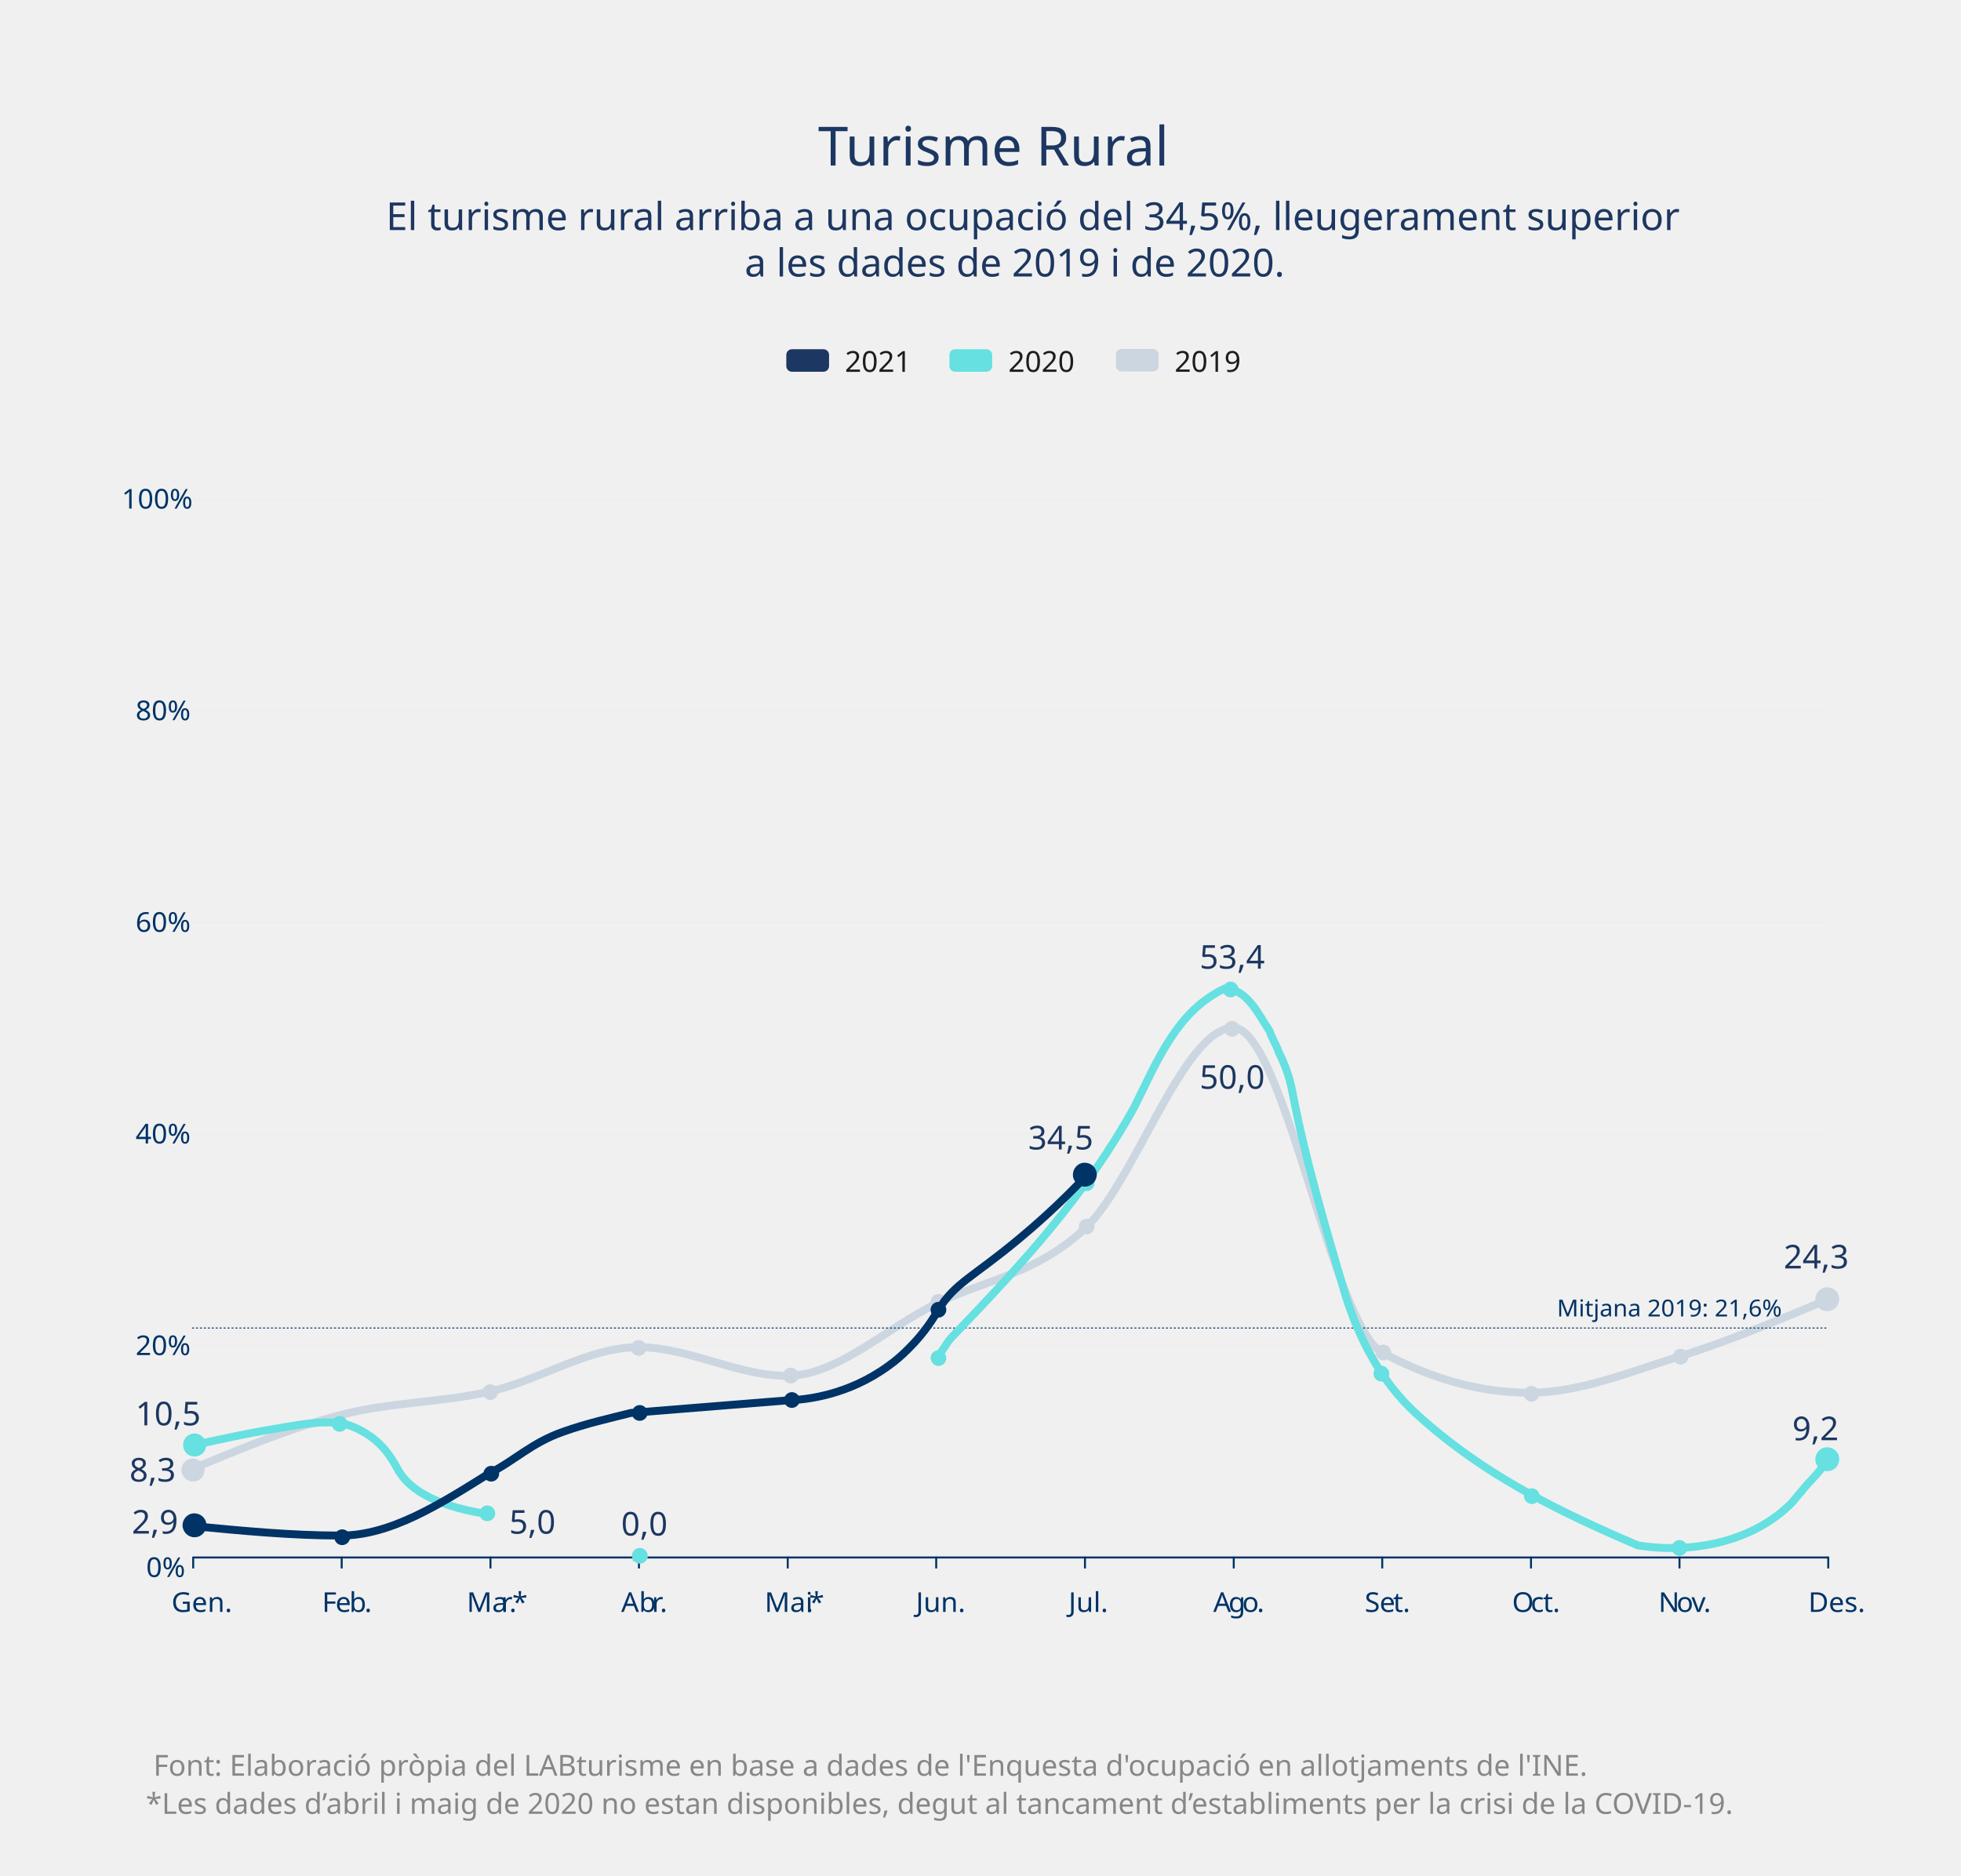
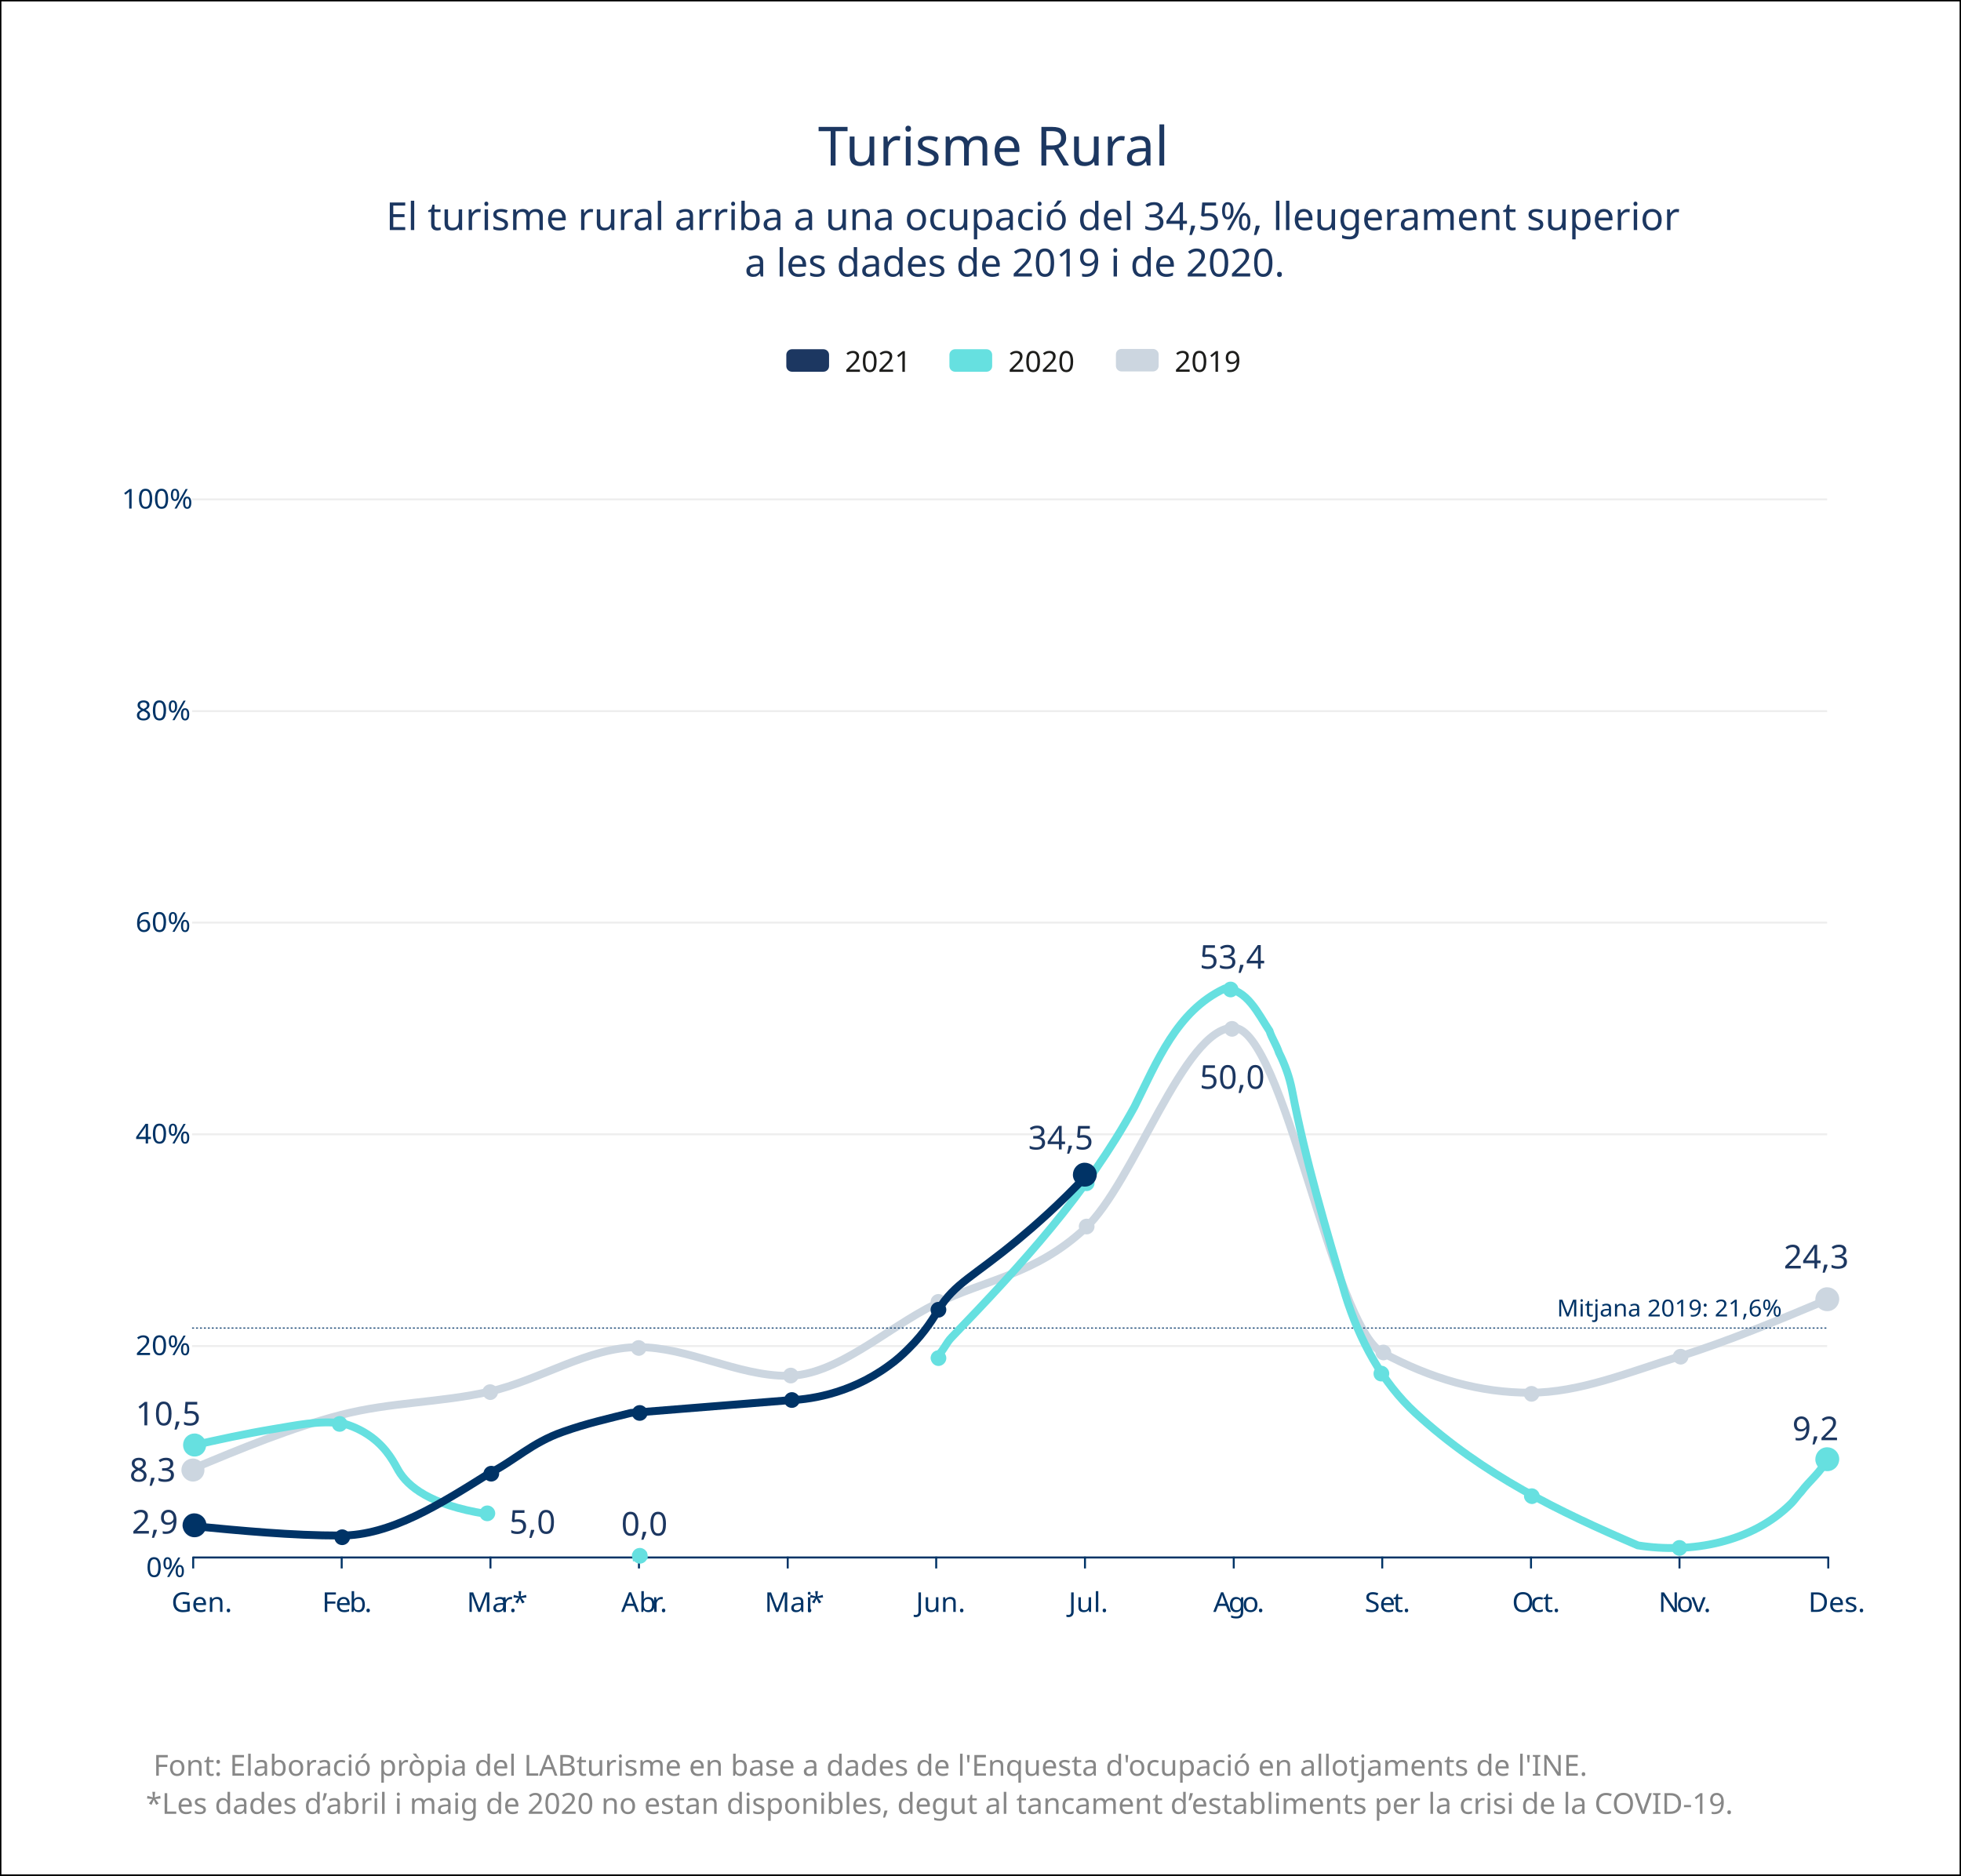
<svg xmlns="http://www.w3.org/2000/svg" version="1.1" id="Capa_1" x="0px" y="0px" viewBox="0 0 697.3 667.1" style="enable-background:new 0 0 697.3 667.1;" xml:space="preserve">
  <style type="text/css">
- 	.st0{fill:#1C3761;}
- 	.st1{font-family:'OpenSans-Bold';}
- 	.st2{font-size:19.23px;}
- 	.st3{enable-background:new    ;}
+ 	.st0{fill:#FFFFFF;stroke:#000000;stroke-miterlimit:10;}
+ 	.st1{fill:#1C3761;}
+ 	.st2{font-family:'OpenSans-Bold';}
+ 	.st3{font-size:19.23px;}
	.st4{font-family:'OpenSans-Light';}
	.st5{font-size:13.74px;}
	.st6{fill:#66E0E0;}
	.st7{fill:#1D1D1B;}
	.st8{font-family:'OpenSans-SemiBold';}
	.st9{font-size:10.3px;}
	.st10{fill:none;}
	.st11{fill:none;stroke:#EEEEEE;stroke-width:0.701;stroke-dasharray:0;}
	.st12{fill:#003366;}
	.st13{font-family:'SourceSansPro-Regular';}
	.st14{font-size:9.723px;}
	.st15{fill:none;stroke:#003366;stroke-width:0.701;stroke-dasharray:0;}
	.st16{letter-spacing:-1;}
	.st17{fill:none;stroke:#CCD6E0;stroke-width:2.805;}
	.st18{fill:#CCD6E0;}
	.st19{fill:none;stroke:#003366;stroke-width:0.351;stroke-dasharray:0.701,0.701;}
	.st20{font-family:'ArialMT';}
	.st21{font-size:8.334px;}
	.st22{font-size:11.68px;}
	.st23{fill:none;stroke:#66E0E0;stroke-width:2.805;}
	.st24{fill:#878787;}
	.st25{fill:none;stroke:#003366;stroke-width:2.805;}
</style>
-   <text transform="matrix(1 0 0 1 290.8935 58.8674)" class="st0 st1 st2">Turisme Rural</text>
-   <text transform="matrix(1 0 0 1 137.279 81.825)" class="st3">
-     <tspan x="0" y="0" class="st0 st4 st5">El turisme rural arriba a una ocupació del 34,5%, lleugerament superior  </tspan>
-     <tspan x="127.5" y="16.5" class="st0 st4 st5">a les dades de 2019 i de 2020.</tspan>
-   </text>
-   <path class="st0" d="M281.6,124.2h11.2c1.1,0,2,0.9,2,2v4c0,1.1-0.9,2-2,2h-11.2c-1.1,0-2-0.9-2-2v-4  C279.6,125.1,280.5,124.2,281.6,124.2z" />
+   <rect class="st0" width="697.3" height="667.1" />
+   <text transform="matrix(1 0 0 1 290.8935 58.8674)" class="st1 st2 st3">Turisme Rural</text>
+   <text transform="matrix(1 0 0 1 137.279 81.825)" class="st1 st4 st5">El turisme rural arriba a una ocupació del 34,5%, lleugerament superior  </text>
+   <text transform="matrix(1 0 0 1 264.779 98.325)" class="st1 st4 st5">a les dades de 2019 i de 2020.</text>
+   <path class="st1" d="M281.6,124.2h11.2c1.1,0,2,0.9,2,2v4c0,1.1-0.9,2-2,2h-11.2c-1.1,0-2-0.9-2-2v-4  C279.6,125.1,280.5,124.2,281.6,124.2z" />
  <path class="st6" d="M339.6,124.2h11.2c1.1,0,2,0.9,2,2v4c0,1.1-0.9,2-2,2h-11.2c-1.1,0-2-0.9-2-2v-4  C337.6,125.1,338.5,124.2,339.6,124.2z" />
  <text transform="matrix(1 0 0 1 358.5313 132.2465)" class="st7 st8 st9">2020</text>
  <text transform="matrix(1 0 0 1 300.4232 132.2464)" class="st7 st8 st9">2021</text>
  <g id="facets">
    <rect x="68.3" y="177.3" class="st10" width="581.4" height="376.3" />
    <line class="st11" x1="68.3" y1="553.9" x2="649.7" y2="553.9" />
-     <text transform="matrix(1.0196 0 0 1 51.9799 560.8325)" class="st12 st13 st14">0%</text>
+     <text transform="matrix(1.0196 0 0 1 51.98 560.8324)" class="st12 st13 st14">0%</text>
    <line class="st11" x1="68.3" y1="478.7" x2="649.7" y2="478.7" />
-     <text transform="matrix(1.0196 0 0 1 48.2045 481.9214)" class="st12 st13 st14">20%</text>
+     <text transform="matrix(1.0196 0 0 1 48.2046 481.9213)" class="st12 st13 st14">20%</text>
    <line class="st11" x1="68.3" y1="403.4" x2="649.7" y2="403.4" />
-     <text transform="matrix(1.0196 0 0 1 48.2045 406.6563)" class="st12 st13 st14">40%</text>
+     <text transform="matrix(1.0196 0 0 1 48.2046 406.6561)" class="st12 st13 st14">40%</text>
    <line class="st11" x1="68.3" y1="328.1" x2="649.7" y2="328.1" />
-     <text transform="matrix(1.0196 0 0 1 48.2045 331.3916)" class="st12 st13 st14">60%</text>
+     <text transform="matrix(1.0196 0 0 1 48.2046 331.3915)" class="st12 st13 st14">60%</text>
    <line class="st11" x1="68.3" y1="252.9" x2="649.7" y2="252.9" />
-     <text transform="matrix(1.0196 0 0 1 48.2045 256.1275)" class="st12 st13 st14">80%</text>
+     <text transform="matrix(1.0196 0 0 1 48.2046 256.1273)" class="st12 st13 st14">80%</text>
    <line class="st11" x1="68.3" y1="177.6" x2="649.7" y2="177.6" />
-     <text transform="matrix(1.0196 0 0 1 43.2773 180.8633)" class="st12 st13 st14">100%</text>
+     <text transform="matrix(1.0196 0 0 1 43.2773 180.8631)" class="st12 st13 st14">100%</text>
    <path class="st15" d="M68.7,553.9h581.4" />
    <line class="st15" x1="68.7" y1="553.6" x2="68.7" y2="557.8" />
-     <text transform="matrix(1.0196 0 0 1 60.9721 573.2583)" class="st12 st13 st14">Gen.</text>
+     <text transform="matrix(1.0196 0 0 1 60.9722 573.2582)" class="st12 st13 st14">Gen.</text>
    <line class="st15" x1="121.5" y1="553.6" x2="121.5" y2="557.8" />
-     <text transform="matrix(1.0196 0 0 1 114.5238 573.2583)" class="st12 st13 st14">F</text>
-     <text transform="matrix(1.0196 0 0 1 119.2821 573.2583)" class="st12 st13 st14">e</text>
-     <text transform="matrix(1.0196 0 0 1 124.1991 573.2583)" class="st12 st13 st14">b</text>
-     <text transform="matrix(1.0196 0 0 1 129.5819 573.2583)" class="st12 st13 st14">.</text>
+     <text transform="matrix(1.0196 0 0 1 114.5239 573.2582)" class="st12 st13 st14">F</text>
+     <text transform="matrix(1.0196 0 0 1 119.2822 573.2582)" class="st12 st13 st14">e</text>
+     <text transform="matrix(1.0196 0 0 1 124.1992 573.2582)" class="st12 st13 st14">b</text>
+     <text transform="matrix(1.0196 0 0 1 129.582 573.2582)" class="st12 st13 st14">.</text>
    <line class="st15" x1="174.4" y1="553.6" x2="174.4" y2="557.8" />
-     <text transform="matrix(1.0196 0 0 1 165.9794 573.2583)" class="st12 st13 st14">Ma</text>
-     <text transform="matrix(1.0196 0 0 1 178.183 573.2583)" class="st12 st13 st14">r</text>
-     <text transform="matrix(1.0196 0 0 1 181.0575 573.2583)" class="st12 st13 st14 st16">.</text>
-     <text transform="matrix(1.0196 0 0 1 182.1576 573.2583)" class="st12 st13 st14">*</text>
+     <text transform="matrix(1.0196 0 0 1 165.9795 573.2582)" class="st12 st13 st14">Ma</text>
+     <text transform="matrix(1.0196 0 0 1 178.1831 573.2582)" class="st12 st13 st14">r</text>
+     <text transform="matrix(1.0196 0 0 1 181.0576 573.2582)" class="st12 st13 st14 st16">.</text>
+     <text transform="matrix(1.0196 0 0 1 182.1577 573.2582)" class="st12 st13 st14">*</text>
    <line class="st15" x1="227.2" y1="553.6" x2="227.2" y2="557.8" />
-     <text transform="matrix(1.0196 0 0 1 220.8847 573.2583)" class="st12 st13 st14">Ab</text>
-     <text transform="matrix(1.0196 0 0 1 231.7597 573.2583)" class="st12 st13 st14">r</text>
-     <text transform="matrix(1.0196 0 0 1 234.6347 573.2583)" class="st12 st13 st14">.</text>
+     <text transform="matrix(1.0196 0 0 1 220.8848 573.2582)" class="st12 st13 st14">Ab</text>
+     <text transform="matrix(1.0196 0 0 1 231.7598 573.2582)" class="st12 st13 st14">r</text>
+     <text transform="matrix(1.0196 0 0 1 234.6348 573.2582)" class="st12 st13 st14">.</text>
    <line class="st15" x1="280.1" y1="553.6" x2="280.1" y2="557.8" />
-     <text transform="matrix(1.0196 0 0 1 271.9042 573.2583)" class="st12 st13 st14">Mai</text>
-     <text transform="matrix(1.0196 0 0 1 286.5458 573.2583)" class="st12 st13 st14 st16">.</text>
-     <text transform="matrix(1.0196 0 0 1 287.6464 573.2583)" class="st12 st13 st14">*</text>
+     <text transform="matrix(1.0196 0 0 1 271.9043 573.2582)" class="st12 st13 st14">Mai</text>
+     <text transform="matrix(1.0196 0 0 1 286.5459 573.2582)" class="st12 st13 st14 st16">.</text>
+     <text transform="matrix(1.0196 0 0 1 287.6465 573.2582)" class="st12 st13 st14">*</text>
    <line class="st15" x1="332.9" y1="553.6" x2="332.9" y2="557.8" />
-     <text transform="matrix(1.0196 0 0 1 325.6796 573.2583)" class="st12 st13 st14">Jun.</text>
+     <text transform="matrix(1.0196 0 0 1 325.6797 573.2582)" class="st12 st13 st14">Jun.</text>
    <line class="st15" x1="385.8" y1="553.6" x2="385.8" y2="557.8" />
-     <text transform="matrix(1.0196 0 0 1 379.9804 573.2583)" class="st12 st13 st14">Jul.</text>
+     <text transform="matrix(1.0196 0 0 1 379.9805 573.2582)" class="st12 st13 st14">Jul.</text>
    <line class="st15" x1="438.7" y1="553.6" x2="438.7" y2="557.8" />
-     <text transform="matrix(1.0196 0 0 1 431.411 573.2583)" class="st12 st13 st14">A</text>
-     <text transform="matrix(1.0196 0 0 1 436.8036 573.2583)" class="st12 st13 st14">g</text>
-     <text transform="matrix(1.0196 0 0 1 441.661 573.2583)" class="st12 st13 st14">o</text>
-     <text transform="matrix(1.0196 0 0 1 446.9355 573.2583)" class="st12 st13 st14">.</text>
+     <text transform="matrix(1.0196 0 0 1 431.4111 573.2582)" class="st12 st13 st14">A</text>
+     <text transform="matrix(1.0196 0 0 1 436.8037 573.2582)" class="st12 st13 st14">g</text>
+     <text transform="matrix(1.0196 0 0 1 441.6611 573.2582)" class="st12 st13 st14">o</text>
+     <text transform="matrix(1.0196 0 0 1 446.9355 573.2582)" class="st12 st13 st14">.</text>
    <line class="st15" x1="491.5" y1="553.6" x2="491.5" y2="557.8" />
-     <text transform="matrix(1.0196 0 0 1 485.2607 573.2583)" class="st12 st13 st14">S</text>
-     <text transform="matrix(1.0196 0 0 1 490.5536 573.2583)" class="st12 st13 st14">e</text>
-     <text transform="matrix(1.0196 0 0 1 495.372 573.2583)" class="st12 st13 st14">t</text>
-     <text transform="matrix(1.0196 0 0 1 498.7919 573.2583)" class="st12 st13 st14">.</text>
+     <text transform="matrix(1.0196 0 0 1 485.2607 573.2582)" class="st12 st13 st14">S</text>
+     <text transform="matrix(1.0196 0 0 1 490.5537 573.2582)" class="st12 st13 st14">e</text>
+     <text transform="matrix(1.0196 0 0 1 495.3721 573.2582)" class="st12 st13 st14">t</text>
+     <text transform="matrix(1.0196 0 0 1 498.792 573.2582)" class="st12 st13 st14">.</text>
    <line class="st15" x1="544.4" y1="553.6" x2="544.4" y2="557.8" />
-     <text transform="matrix(1.0196 0 0 1 537.6689 573.2583)" class="st12 st13 st14">O</text>
-     <text transform="matrix(1.0196 0 0 1 544.2509 573.2583)" class="st12 st13 st14">c</text>
-     <text transform="matrix(1.0196 0 0 1 548.6718 573.2583)" class="st12 st13 st14">t</text>
-     <text transform="matrix(1.0196 0 0 1 552.0927 573.2583)" class="st12 st13 st14">.</text>
+     <text transform="matrix(1.0196 0 0 1 537.6689 573.2582)" class="st12 st13 st14">O</text>
+     <text transform="matrix(1.0196 0 0 1 544.251 573.2582)" class="st12 st13 st14">c</text>
+     <text transform="matrix(1.0196 0 0 1 548.6719 573.2582)" class="st12 st13 st14">t</text>
+     <text transform="matrix(1.0196 0 0 1 552.0928 573.2582)" class="st12 st13 st14">.</text>
    <line class="st15" x1="597.2" y1="553.6" x2="597.2" y2="557.8" />
-     <text transform="matrix(1.0196 0 0 1 589.7177 573.2583)" class="st12 st13 st14">N</text>
-     <text transform="matrix(1.0196 0 0 1 596.1318 573.2583)" class="st12 st13 st14">o</text>
-     <text transform="matrix(1.0196 0 0 1 601.4658 573.2583)" class="st12 st13 st14">v</text>
-     <text transform="matrix(1.0196 0 0 1 605.748 573.2583)" class="st12 st13 st14">.</text>
+     <text transform="matrix(1.0196 0 0 1 589.7178 573.2582)" class="st12 st13 st14">N</text>
+     <text transform="matrix(1.0196 0 0 1 596.1318 573.2582)" class="st12 st13 st14">o</text>
+     <text transform="matrix(1.0196 0 0 1 601.4658 573.2582)" class="st12 st13 st14">v</text>
+     <text transform="matrix(1.0196 0 0 1 605.748 573.2582)" class="st12 st13 st14">.</text>
    <line class="st15" x1="650.1" y1="553.6" x2="650.1" y2="557.8" />
-     <text transform="matrix(1.0196 0 0 1 643.0029 573.2583)" class="st12 st13 st14">Des.</text>
+     <text transform="matrix(1.0196 0 0 1 643.0029 573.2582)" class="st12 st13 st14">Des.</text>
  </g>
  <path class="st17" d="M68.3,522.4c17.6-7.3,35.2-14.6,52.9-19.2s35.2-4.3,52.9-8.3s35.2-15.8,52.9-15.8s35.2,10.2,52.9,10.2  s35.2-16.9,52.9-25.6s35.2-10.3,52.9-26.7s35.2-71.5,52.9-71.5s35.2,106,52.9,115.5s34.9,14.3,52.5,14.3s35.2-7.3,52.9-12.8  s35.2-12.9,52.9-20.3" />
  <path id="point-0-0" class="st12" d="M67.6,542.7c0-0.4,0.3-0.7,0.7-0.7c0.4,0,0.7,0.3,0.7,0.7s-0.3,0.7-0.7,0.7l0,0  C67.9,543.4,67.6,543.1,67.6,542.7L67.6,542.7z" />
  <path id="point-0-1" class="st12" d="M120.5,546.1c0-0.4,0.3-0.7,0.7-0.7c0.4,0,0.7,0.3,0.7,0.7s-0.3,0.7-0.7,0.7l0,0  C120.8,546.8,120.5,546.5,120.5,546.1z" />
  <path id="point-1-0" class="st6" d="M67.6,514.1c0-0.4,0.3-0.7,0.7-0.7c0.4,0,0.7,0.3,0.7,0.7s-0.3,0.7-0.7,0.7l0,0  C67.9,514.8,67.6,514.5,67.6,514.1L67.6,514.1z" />
  <path id="point-1-1" class="st6" d="M120.5,506.2c0-0.4,0.3-0.7,0.7-0.7c0.4,0,0.7,0.3,0.7,0.7s-0.3,0.7-0.7,0.7l0,0  C120.8,506.9,120.5,506.6,120.5,506.2z" />
  <path id="point-1-3" class="st6" d="M226.2,553.6c0-0.4,0.3-0.7,0.7-0.7s0.7,0.3,0.7,0.7s-0.3,0.7-0.7,0.7l0,0  C226.5,554.3,226.2,554,226.2,553.6L226.2,553.6z" />
  <path id="point-1-6" class="st6" d="M384.7,421.5c0-0.4,0.3-0.7,0.7-0.7c0.4,0,0.7,0.3,0.7,0.7s-0.3,0.7-0.7,0.7l0,0  C385.1,422.2,384.7,421.9,384.7,421.5z" />
  <path id="point-1-7" class="st6" d="M437.6,352.6c0-0.4,0.3-0.7,0.7-0.7s0.7,0.3,0.7,0.7s-0.3,0.7-0.7,0.7l0,0  C437.9,353.3,437.6,353,437.6,352.6z" />
  <path id="point-1-10" class="st6" d="M596.2,550.6c0-0.4,0.3-0.7,0.7-0.7s0.7,0.3,0.7,0.7s-0.3,0.7-0.7,0.7l0,0  C596.5,551.3,596.2,551,596.2,550.6z" />
  <path id="point-1-11" class="st6" d="M645.5,519c0-2.3,1.8-4.3,4.2-4.3c2.3,0,4.3,1.8,4.3,4.2c0,2.3-1.8,4.3-4.2,4.3h-0.1  C647.4,523.2,645.5,521.3,645.5,519z" />
  <path id="point-2-0" class="st18" d="M67.6,522.4c0-0.4,0.3-0.7,0.7-0.7c0.4,0,0.7,0.3,0.7,0.7s-0.3,0.7-0.7,0.7l0,0  C67.9,523.1,67.6,522.7,67.6,522.4z" />
  <path id="point-2-1" class="st18" d="M120.5,503.2c0-0.4,0.3-0.7,0.7-0.7c0.4,0,0.7,0.3,0.7,0.7s-0.3,0.7-0.7,0.7l0,0  C120.8,503.9,120.5,503.5,120.5,503.2z" />
  <path id="point-2-2" class="st18" d="M173.3,494.9c0-0.4,0.3-0.7,0.7-0.7s0.7,0.3,0.7,0.7s-0.3,0.7-0.7,0.7l0,0  C173.6,495.6,173.3,495.3,173.3,494.9z" />
  <path id="point-2-3" class="st18" d="M226.2,479.1c0-0.4,0.3-0.7,0.7-0.7s0.7,0.3,0.7,0.7s-0.3,0.7-0.7,0.7l0,0  C226.5,479.8,226.2,479.5,226.2,479.1z" />
  <path id="point-2-4" class="st18" d="M279,489.2c0-0.4,0.3-0.7,0.7-0.7c0.4,0,0.7,0.3,0.7,0.7s-0.3,0.7-0.7,0.7l0,0  C279.4,489.9,279,489.6,279,489.2L279,489.2z" />
  <path id="point-2-5" class="st18" d="M331.9,463.6c0-0.4,0.3-0.7,0.7-0.7c0.4,0,0.7,0.3,0.7,0.7s-0.3,0.7-0.7,0.7l0,0  C332.2,464.3,331.9,464,331.9,463.6z" />
  <path id="point-2-6" class="st18" d="M384.7,436.9c0-0.4,0.3-0.7,0.7-0.7c0.4,0,0.7,0.3,0.7,0.7s-0.3,0.7-0.7,0.7l0,0  C385.1,437.6,384.7,437.3,384.7,436.9z" />
  <path id="point-2-7" class="st18" d="M437.6,365.4c0-0.4,0.3-0.7,0.7-0.7s0.7,0.3,0.7,0.7s-0.3,0.7-0.7,0.7l0,0  C437.9,366.1,437.6,365.8,437.6,365.4z" />
  <path id="point-2-8" class="st18" d="M490.4,481c0-0.4,0.3-0.7,0.7-0.7s0.7,0.3,0.7,0.7s-0.3,0.7-0.7,0.7l0,0  C490.8,481.7,490.5,481.3,490.4,481z" />
  <path id="point-2-9" class="st18" d="M543.3,495.3c0-0.4,0.3-0.7,0.7-0.7s0.7,0.3,0.7,0.7s-0.3,0.7-0.7,0.7l0,0  C543.6,496,543.3,495.6,543.3,495.3z" />
  <path id="point-2-10" class="st18" d="M596.2,482.5c0-0.4,0.3-0.7,0.7-0.7s0.7,0.3,0.7,0.7s-0.3,0.7-0.7,0.7l0,0  C596.5,483.2,596.2,482.9,596.2,482.5z" />
  <path id="point-2-11" class="st18" d="M645.5,462.1c0-2.3,1.8-4.3,4.2-4.3c2.3,0,4.3,1.8,4.3,4.2c0,2.3-1.8,4.3-4.2,4.3h-0.1  C647.4,466.3,645.5,464.5,645.5,462.1z" />
  <line class="st19" x1="68.3" y1="472.3" x2="649.7" y2="472.3" />
-   <text transform="matrix(1.0196 0 0 1 553.6152 468.1773)" class="st12 st20 st21">Mitjana 2019: 21,6%</text>
-   <text transform="matrix(1 0 0 1 48.2047 506.9069)" class="st0 st13 st22">10,5</text>
+   <text transform="matrix(1.0196 0 0 1 553.6152 468.1771)" class="st12 st20 st21">Mitjana 2019: 21,6%</text>
+   <text transform="matrix(1 0 0 1 48.2047 506.9069)" class="st1 st13 st22">10,5</text>
  <path id="point-0-0-2" class="st6" d="M65.1,513.9c0-2.3,1.8-4.1,4.1-4.1c2.2,0,4.1,1.9,4.1,4.1c0,2.3-1.8,4.1-4.1,4.1  S65.1,516.2,65.1,513.9L65.1,513.9z" />
  <path id="point-0-0-3" class="st18" d="M64.5,522.8c0-2.3,1.8-4.1,4.1-4.1c2.2,0,4.1,1.9,4.1,4.1c0,2.3-1.8,4.1-4.1,4.1  C66.4,526.9,64.5,525,64.5,522.8z" />
-   <text transform="matrix(1 0 0 1 46.8606 545.4087)" class="st0 st13 st22">2,9</text>
+   <text transform="matrix(1 0 0 1 46.8606 545.4087)" class="st1 st13 st22">2,9</text>
  <path id="point-0-1-2" class="st6" d="M118,506.4c0-1.5,1.2-2.8,2.8-2.8l0,0c1.5,0,2.8,1.3,2.8,2.8s-1.3,2.8-2.8,2.8l0,0l0,0  C119.2,509.2,118,508,118,506.4z" />
  <path id="point-0-1-3" class="st6" d="M224.7,553.3c0-1.5,1.2-2.8,2.8-2.8l0,0c1.5,0,2.8,1.2,2.8,2.8c0,1.5-1.2,2.8-2.8,2.8l0,0l0,0  C226,556.1,224.8,554.8,224.7,553.3z" />
  <path id="point-0-1-4" class="st6" d="M330.9,483c0-1.5,1.2-2.8,2.8-2.8l0,0c1.5,0,2.8,1.3,2.8,2.8s-1.3,2.8-2.8,2.8l0,0  C332.2,485.8,331,484.5,330.9,483z" />
  <path id="point-0-1-5" class="st12" d="M118.9,546.7c0-1.5,1.2-2.8,2.8-2.8l0,0c1.5,0,2.8,1.3,2.8,2.8s-1.3,2.8-2.8,2.8l0,0  C120.1,549.5,118.9,548.3,118.9,546.7z" />
  <path id="point-0-1-6" class="st6" d="M383.6,420.8c0-1.5,1.2-2.8,2.8-2.8l0,0c1.5,0,2.8,1.3,2.8,2.8s-1.3,2.8-2.8,2.8l0,0  C384.9,423.6,383.7,422.3,383.6,420.8z" />
  <path id="point-0-1-7" class="st6" d="M434.8,351.9c0-1.5,1.2-2.8,2.8-2.8l0,0c1.5,0,2.8,1.3,2.8,2.8s-1.3,2.8-2.8,2.8l0,0  C436.1,354.7,434.8,353.5,434.8,351.9z" />
  <path id="point-0-1-8" class="st6" d="M488.4,488.5c0-1.5,1.2-2.8,2.8-2.8l0,0c1.5,0,2.8,1.3,2.8,2.8s-1.3,2.8-2.8,2.8l0,0  C489.6,491.3,488.4,490.1,488.4,488.5z" />
  <path id="point-0-1-9" class="st6" d="M541.9,532.1c0-1.5,1.2-2.8,2.8-2.8l0,0c1.5,0,2.8,1.3,2.8,2.8s-1.3,2.8-2.8,2.8l0,0  C543.2,534.8,541.9,533.6,541.9,532.1z" />
  <path id="point-0-1-10" class="st6" d="M594.4,550.5c0-1.5,1.2-2.8,2.8-2.8l0,0c1.5,0,2.8,1.3,2.8,2.8s-1.3,2.8-2.8,2.8l0,0  C595.7,553.3,594.4,552.1,594.4,550.5z" />
  <path id="point-0-1-11" class="st18" d="M594.8,482.5c0-1.5,1.2-2.8,2.8-2.8l0,0c1.5,0,2.8,1.3,2.8,2.8s-1.3,2.8-2.8,2.8l0,0  C596,485.2,594.8,484,594.8,482.5z" />
  <path id="point-0-1-12" class="st18" d="M541.8,495.7c0-1.5,1.2-2.8,2.8-2.8l0,0c1.5,0,2.8,1.3,2.8,2.8s-1.3,2.8-2.8,2.8l0,0  C543.1,498.5,541.9,497.3,541.8,495.7z" />
  <path id="point-0-1-13" class="st18" d="M489.1,481c0-1.5,1.2-2.8,2.8-2.8l0,0c1.5,0,2.8,1.3,2.8,2.8s-1.3,2.8-2.8,2.8l0,0  C490.3,483.7,489.1,482.5,489.1,481z" />
  <path id="point-0-1-14" class="st18" d="M435.3,365.9c0-1.5,1.2-2.8,2.8-2.8l0,0c1.5,0,2.8,1.3,2.8,2.8s-1.3,2.8-2.8,2.8l0,0  C436.5,368.7,435.3,367.4,435.3,365.9z" />
  <path id="point-0-1-15" class="st18" d="M383.6,436.2c0-1.5,1.2-2.8,2.8-2.8l0,0c1.5,0,2.8,1.3,2.8,2.8s-1.3,2.8-2.8,2.8l0,0  C384.9,439,383.7,437.8,383.6,436.2z" />
  <path id="point-0-1-16" class="st18" d="M330.9,463c0-1.5,1.2-2.8,2.8-2.8l0,0c1.5,0,2.8,1.3,2.8,2.8s-1.3,2.8-2.8,2.8l0,0  C332.2,465.7,331,464.5,330.9,463z" />
  <path id="point-0-1-17" class="st18" d="M278.4,489.2c0-1.5,1.2-2.8,2.8-2.8l0,0c1.5,0,2.8,1.3,2.8,2.8s-1.3,2.8-2.8,2.8l0,0  C279.7,492,278.4,490.8,278.4,489.2z" />
  <path id="point-0-1-18" class="st18" d="M224.3,479.4c0-1.5,1.2-2.8,2.8-2.8l0,0c1.5,0,2.8,1.3,2.8,2.8s-1.3,2.8-2.8,2.8l0,0  C225.6,482.1,224.3,480.9,224.3,479.4z" />
  <path id="point-0-1-19" class="st18" d="M171.5,495.1c0-1.5,1.2-2.8,2.8-2.8l0,0c1.5,0,2.8,1.3,2.8,2.8s-1.3,2.8-2.8,2.8l0,0  C172.8,497.8,171.6,496.6,171.5,495.1z" />
  <path class="st18" d="M398.8,124.1H410c1.1,0,2,0.9,2,2v4c0,1.1-0.9,2-2,2h-11.2c-1.1,0-2-0.9-2-2v-4  C396.8,125,397.6,124.1,398.8,124.1z" />
  <text transform="matrix(1 0 0 1 417.6615 132.2287)" class="st7 st8 st9">2019</text>
-   <text transform="matrix(1 0 0 1 46.027 526.9009)" class="st0 st13 st22">8,3</text>
-   <text transform="matrix(1 0 0 1 220.8846 546.1031)" class="st0 st13 st22">0,0</text>
-   <text transform="matrix(1 0 0 1 365.5984 408.7839)" class="st0 st13 st22">34,5</text>
-   <text transform="matrix(1 0 0 1 426.5717 344.493)" class="st0 st13 st22">53,4</text>
-   <text transform="matrix(1 0 0 1 426.5716 387.2054)" class="st0 st13 st22">50,0</text>
-   <text transform="matrix(1 0 0 1 637.3134 512.1972)" class="st0 st13 st22">9,2</text>
-   <text transform="matrix(1 0 0 1 634.2416 451.1119)" class="st0 st13 st22">24,3</text>
+   <text transform="matrix(1 0 0 1 46.027 526.9009)" class="st1 st13 st22">8,3</text>
+   <text transform="matrix(1 0 0 1 220.8846 546.1031)" class="st1 st13 st22">0,0</text>
+   <text transform="matrix(1 0 0 1 365.5984 408.7839)" class="st1 st13 st22">34,5</text>
+   <text transform="matrix(1 0 0 1 426.5717 344.493)" class="st1 st13 st22">53,4</text>
+   <text transform="matrix(1 0 0 1 426.5716 387.2054)" class="st1 st13 st22">50,0</text>
+   <text transform="matrix(1 0 0 1 637.3134 512.1972)" class="st1 st13 st22">9,2</text>
+   <text transform="matrix(1 0 0 1 634.2416 451.1119)" class="st1 st13 st22">24,3</text>
  <path id="point-0-2-2" class="st12" d="M64.9,542.5c0-2.3,1.8-4.3,4.2-4.3c2.3,0,4.3,1.8,4.3,4.2c0,2.3-1.8,4.3-4.2,4.3h-0.1  C66.9,546.7,65,544.9,64.9,542.5z" />
  <path class="st23" d="M332.9,482.7c2.5-2.1,3.5-5.1,5.5-7.1c25-26,48-51,65-82c8-16,15-34,32-42c8,0,12,9,16,15c1,3,2.4,4.8,3.4,7.8  c2.1,4.2,3.7,8.6,4.6,13.2c5,26,12,49,19,73c5,16,13,31,25,42c24,22,51,35,79,47c19,3,40.6-1,54.6-15c1-1,2.4-3,3.4-4  c3-4,7-7,9.3-11.6" />
  <path class="st23" d="M224.9,553.9c1.7-0.2,3.5-0.5,5.2-0.8" />
  <path class="st23" d="M68.3,514.1c9.4-2.1,18.9-4.2,28.5-5.8c8.7-1.4,16.3-3.2,25.1-2.1c2.6,0.7,6.4,2.1,10.2,4.9  c5.8,4.3,8.2,9.5,9.6,11.9c3.3,5.6,11.1,12.2,31.1,15.4" />
  <path id="point-0-1-2_1_" class="st6" d="M170.5,538.2c0-1.5,1.2-2.8,2.8-2.8c1.5,0,2.8,1.3,2.8,2.8s-1.3,2.8-2.8,2.8  C171.7,541,170.5,539.8,170.5,538.2z" />
  <g>
    <text transform="matrix(1 0 0 1 54.5498 631.5123)" class="st24 st8 st9">Font: Elaboració pròpia del LABturisme en base a dades de l'Enquesta d'ocupació en allotjaments de l'INE.        </text>
  </g>
  <text transform="matrix(1 0 0 1 51.8646 645.0743)" class="st24 st8 st9">*Les dades d’abril i maig de 2020 no estan disponibles, degut al tancament d’establiments per la crisi de la COVID-19.</text>
  <g>
-     <text transform="matrix(1 0 0 1 181.0575 545.4396)" class="st0 st13 st22">5,0</text>
+     <text transform="matrix(1 0 0 1 181.0575 545.4396)" class="st1 st13 st22">5,0</text>
  </g>
  <path id="point-0-2" class="st12" d="M381.5,417.8c0-2.3,1.8-4.3,4.2-4.3c2.3,0,4.3,1.8,4.3,4.2c0,2.3-1.8,4.3-4.2,4.3h-0.2  C383.5,422,381.5,420.1,381.5,417.8z" />
  <path id="point-0-1-5_1_" class="st12" d="M171.9,524.1c0-1.5,1.2-2.8,2.8-2.8l0,0c1.5,0,2.8,1.3,2.8,2.8s-1.3,2.8-2.8,2.8l0,0  C173.1,526.9,171.9,525.7,171.9,524.1z" />
  <path id="point-0-1-5_2_" class="st12" d="M224.7,502.5c0-1.5,1.2-2.8,2.8-2.8l0,0c1.5,0,2.8,1.3,2.8,2.8s-1.3,2.8-2.8,2.8l0,0  C225.9,505.3,224.7,504.1,224.7,502.5z" />
  <path id="point-0-1-5_3_" class="st12" d="M278.8,497.9c0-1.5,1.2-2.8,2.8-2.8l0,0c1.5,0,2.8,1.3,2.8,2.8s-1.3,2.8-2.8,2.8l0,0  C280,500.7,278.8,499.5,278.8,497.9z" />
  <path id="point-0-1-5_4_" class="st12" d="M330.9,465.8c0-1.5,1.2-2.8,2.8-2.8l0,0c1.5,0,2.8,1.3,2.8,2.8s-1.3,2.8-2.8,2.8l0,0  C332.1,468.6,330.9,467.4,330.9,465.8z" />
  <path class="st25" d="M68.3,542.7c17.6,1.7,35.2,3.4,52.9,3.4s35.2-11.1,52.9-22.2c8.7-4.3,14.9-10.8,26.1-14.7  c8.4-3,16.6-4.8,24.1-6.7c18.7-1.5,37.3-3,56-4.5c6.2-0.2,21.2-1.7,35.7-12.3c2.7-1.9,5-4,7-6c6.2-6.1,9.4-11.8,10.7-13.9  c5.8-9.5,12.3-11.6,28.5-25.1c5.9-4.9,14.5-12.4,24.2-22.7" />
</svg>
